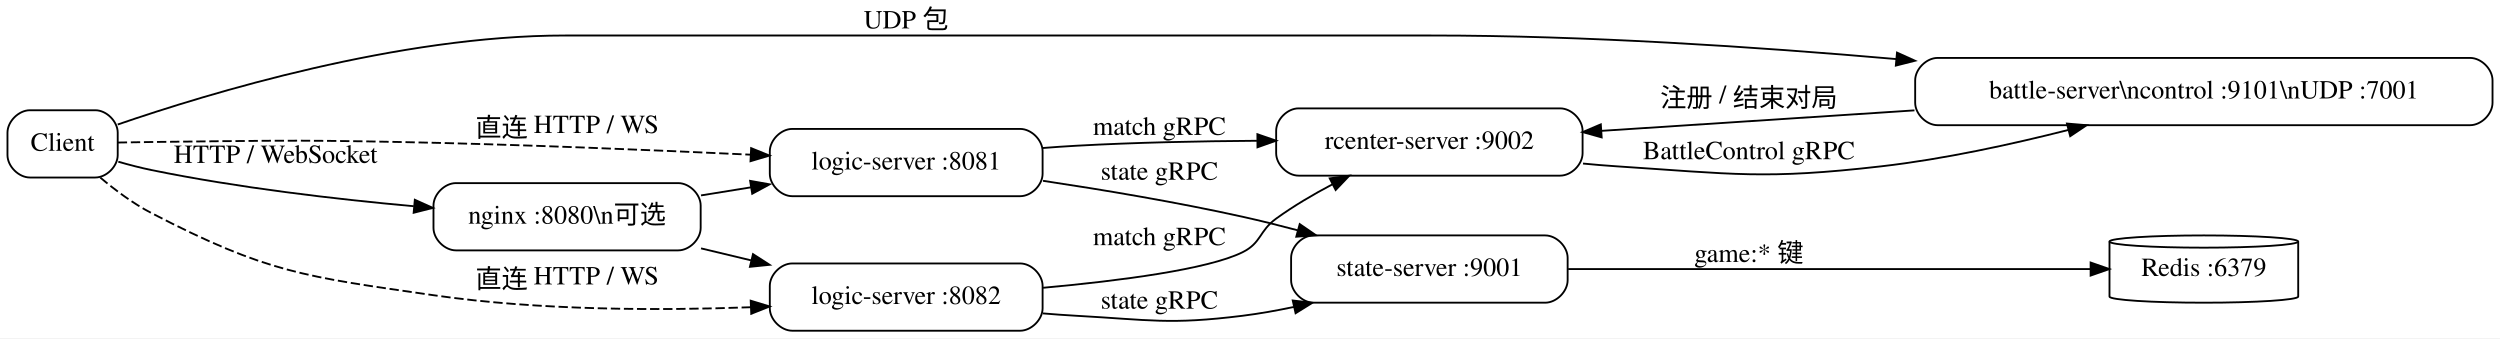
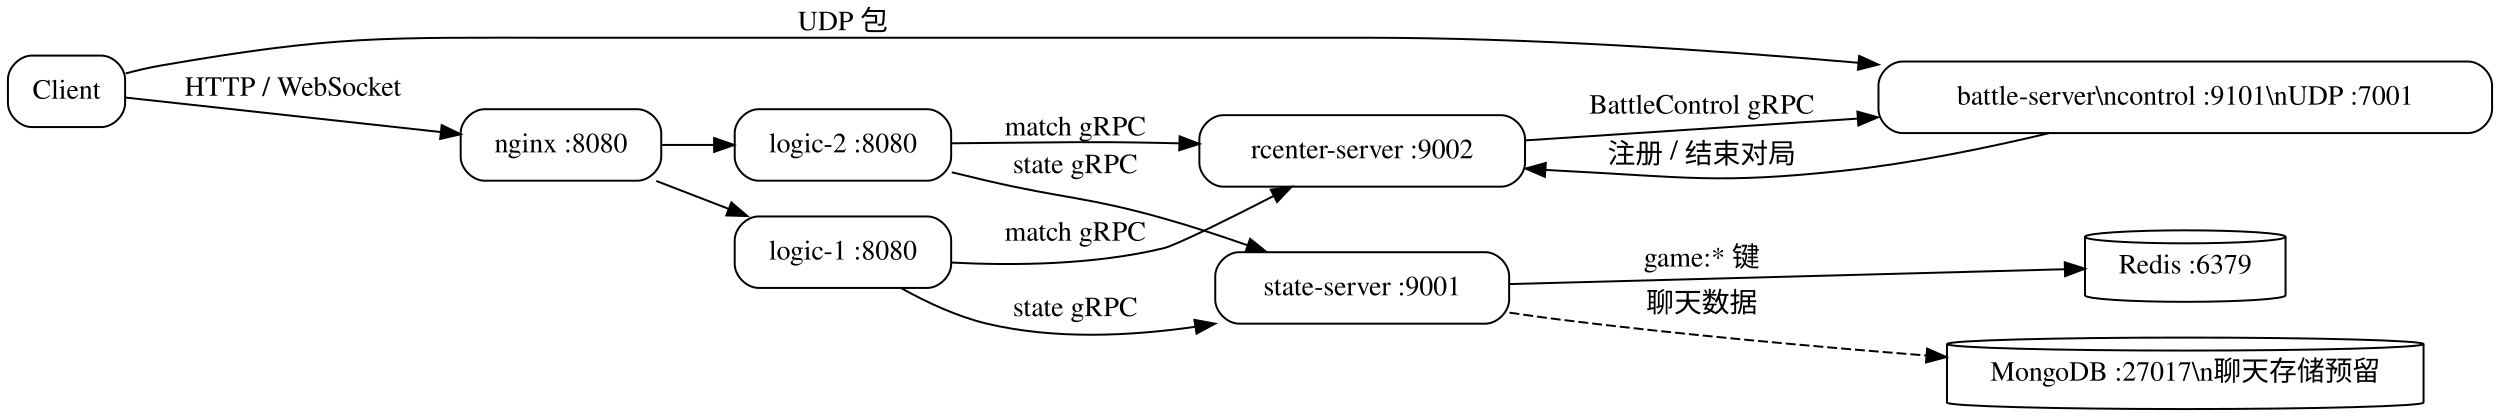
- <svg xmlns="http://www.w3.org/2000/svg" width="1338pt" height="181pt" viewBox="0.00 0.00 1338.00 181.00">
-   <g id="graph0" class="graph" transform="scale(1 1) rotate(0) translate(4 177)">
-     <polygon fill="white" stroke="transparent" points="-4,4 -4,-177 1334,-177 1334,4 -4,4" />
+ <svg xmlns="http://www.w3.org/2000/svg" width="1259pt" height="210pt" viewBox="0.00 0.00 1259.00 210.00">
+   <g id="graph0" class="graph" transform="scale(1 1) rotate(0) translate(4 206)">
+     <polygon fill="white" stroke="transparent" points="-4,4 -4,-206 1255,-206 1255,4 -4,4" />
    <g id="node1" class="node">
-       <path fill="none" stroke="black" d="M47,-118C47,-118 12,-118 12,-118 6,-118 0,-112 0,-106 0,-106 0,-94 0,-94 0,-88 6,-82 12,-82 12,-82 47,-82 47,-82 53,-82 59,-88 59,-94 59,-94 59,-106 59,-106 59,-112 53,-118 47,-118" />
-       <text text-anchor="middle" x="29.5" y="-96.3" font-family="Times,serif" font-size="14.00">Client</text>
+       <path fill="none" stroke="black" d="M47,-178C47,-178 12,-178 12,-178 6,-178 0,-172 0,-166 0,-166 0,-154 0,-154 0,-148 6,-142 12,-142 12,-142 47,-142 47,-142 53,-142 59,-148 59,-154 59,-154 59,-166 59,-166 59,-172 53,-178 47,-178" />
+       <text text-anchor="middle" x="29.5" y="-156.3" font-family="Times,serif" font-size="14.00">Client</text>
    </g>
    <g id="node2" class="node">
-       <path fill="none" stroke="black" d="M359,-79C359,-79 240,-79 240,-79 234,-79 228,-73 228,-67 228,-67 228,-55 228,-55 228,-49 234,-43 240,-43 240,-43 359,-43 359,-43 365,-43 371,-49 371,-55 371,-55 371,-67 371,-67 371,-73 365,-79 359,-79" />
-       <text text-anchor="middle" x="299.5" y="-57.3" font-family="Times,serif" font-size="14.00">nginx
-                 :8080\n可选
-             </text>
+       <path fill="none" stroke="black" d="M317,-151C317,-151 240,-151 240,-151 234,-151 228,-145 228,-139 228,-139 228,-127 228,-127 228,-121 234,-115 240,-115 240,-115 317,-115 317,-115 323,-115 329,-121 329,-127 329,-127 329,-139 329,-139 329,-145 323,-151 317,-151" />
+       <text text-anchor="middle" x="278.5" y="-129.3" font-family="Times,serif" font-size="14.00">nginx :8080</text>
    </g>
    <g id="edge1" class="edge">
-       <path fill="none" stroke="black" d="M59.32,-90.45C65.12,-88.77 71.22,-87.19 77,-86 123.05,-76.55 175.28,-70.44 217.45,-66.63" />
-       <polygon fill="black" stroke="black" points="218.01,-70.09 227.66,-65.73 217.39,-63.12 218.01,-70.09" />
-       <text text-anchor="middle" x="143.5" y="-89.8" font-family="Times,serif" font-size="14.00">HTTP /
-                 WebSocket
-             </text>
+       <path fill="none" stroke="black" d="M59.32,-156.85C98.01,-152.62 167.69,-145 217.91,-139.51" />
+       <polygon fill="black" stroke="black" points="218.44,-142.98 228,-138.41 217.68,-136.02 218.44,-142.98" />
+       <text text-anchor="middle" x="143.5" y="-157.8" font-family="Times,serif" font-size="14.00">HTTP / WebSocket</text>
+     </g>
+     <g id="node9" class="node">
+       <path fill="none" stroke="black" d="M1239,-175C1239,-175 954,-175 954,-175 948,-175 942,-169 942,-163 942,-163 942,-151 942,-151 942,-145 948,-139 954,-139 954,-139 1239,-139 1239,-139 1245,-139 1251,-145 1251,-151 1251,-151 1251,-163 1251,-163 1251,-169 1245,-175 1239,-175" />
+       <text text-anchor="middle" x="1096.5" y="-153.3" font-family="Times,serif" font-size="14.00">battle-server\ncontrol :9101\nUDP :7001</text>
+     </g>
+     <g id="edge12" class="edge">
+       <path fill="none" stroke="black" d="M59.31,-169.03C65.12,-170.58 71.22,-172 77,-173 165.02,-188.21 188.17,-187 277.5,-187 277.5,-187 277.5,-187 683,-187 765.12,-187 856.19,-181.01 931.83,-174.39" />
+       <polygon fill="black" stroke="black" points="932.27,-177.86 941.92,-173.49 931.65,-170.89 932.27,-177.86" />
+       <text text-anchor="middle" x="420.5" y="-190.8" font-family="Times,serif" font-size="14.00">UDP 包</text>
    </g>
    <g id="node3" class="node">
-       <path fill="none" stroke="black" d="M542,-108C542,-108 420,-108 420,-108 414,-108 408,-102 408,-96 408,-96 408,-84 408,-84 408,-78 414,-72 420,-72 420,-72 542,-72 542,-72 548,-72 554,-78 554,-84 554,-84 554,-96 554,-96 554,-102 548,-108 542,-108" />
-       <text text-anchor="middle" x="481" y="-86.3" font-family="Times,serif" font-size="14.00">logic-server
-                 :8081
-             </text>
+       <path fill="none" stroke="black" d="M463,-97C463,-97 378,-97 378,-97 372,-97 366,-91 366,-85 366,-85 366,-73 366,-73 366,-67 372,-61 378,-61 378,-61 463,-61 463,-61 469,-61 475,-67 475,-73 475,-73 475,-85 475,-85 475,-91 469,-97 463,-97" />
+       <text text-anchor="middle" x="420.5" y="-75.3" font-family="Times,serif" font-size="14.00">logic-1 :8080</text>
+     </g>
+     <g id="edge2" class="edge">
+       <path fill="none" stroke="black" d="M326.51,-114.87C338.17,-110.37 350.78,-105.51 362.85,-100.85" />
+       <polygon fill="black" stroke="black" points="364.31,-104.04 372.38,-97.18 361.79,-97.51 364.31,-104.04" />
+     </g>
+     <g id="node4" class="node">
+       <path fill="none" stroke="black" d="M463,-151C463,-151 378,-151 378,-151 372,-151 366,-145 366,-139 366,-139 366,-127 366,-127 366,-121 372,-115 378,-115 378,-115 463,-115 463,-115 469,-115 475,-121 475,-127 475,-127 475,-139 475,-139 475,-145 469,-151 463,-151" />
+       <text text-anchor="middle" x="420.5" y="-129.3" font-family="Times,serif" font-size="14.00">logic-2 :8080</text>
+     </g>
+     <g id="edge3" class="edge">
+       <path fill="none" stroke="black" d="M329.25,-133C337.73,-133 346.63,-133 355.41,-133" />
+       <polygon fill="black" stroke="black" points="355.63,-136.5 365.63,-133 355.63,-129.5 355.63,-136.5" />
+     </g>
+     <g id="node5" class="node">
+       <path fill="none" stroke="black" d="M744,-79C744,-79 620,-79 620,-79 614,-79 608,-73 608,-67 608,-67 608,-55 608,-55 608,-49 614,-43 620,-43 620,-43 744,-43 744,-43 750,-43 756,-49 756,-55 756,-55 756,-67 756,-67 756,-73 750,-79 744,-79" />
+       <text text-anchor="middle" x="682" y="-57.3" font-family="Times,serif" font-size="14.00">state-server :9001</text>
    </g>
    <g id="edge4" class="edge">
-       <path fill="none" stroke="black" stroke-dasharray="5,2" d="M59.02,-100.71C64.96,-100.83 71.19,-100.94 77,-101 136.11,-101.64 150.9,-102.2 210,-101 273.01,-99.72 344.24,-96.75 397.72,-94.22" />
-       <polygon fill="black" stroke="black" points="398.01,-97.71 407.83,-93.74 397.67,-90.72 398.01,-97.71" />
-       <text text-anchor="middle" x="299.5" y="-103.8" font-family="Times,serif" font-size="14.00">直连 HTTP / WS
-             </text>
+       <path fill="none" stroke="black" d="M449.88,-60.87C462.56,-53.81 477.99,-46.57 493,-43 526.82,-34.97 564.88,-36.67 597.86,-41.43" />
+       <polygon fill="black" stroke="black" points="597.5,-44.92 607.92,-43 598.58,-38 597.5,-44.92" />
+       <text text-anchor="middle" x="537.5" y="-46.8" font-family="Times,serif" font-size="14.00">state gRPC</text>
    </g>
-     <g id="node4" class="node">
-       <path fill="none" stroke="black" d="M542,-36C542,-36 420,-36 420,-36 414,-36 408,-30 408,-24 408,-24 408,-12 408,-12 408,-6 414,0 420,0 420,0 542,0 542,0 548,0 554,-6 554,-12 554,-12 554,-24 554,-24 554,-30 548,-36 542,-36" />
-       <text text-anchor="middle" x="481" y="-14.3" font-family="Times,serif" font-size="14.00">logic-server
-                 :8082
-             </text>
+     <g id="node8" class="node">
+       <path fill="none" stroke="black" d="M752,-148C752,-148 612,-148 612,-148 606,-148 600,-142 600,-136 600,-136 600,-124 600,-124 600,-118 606,-112 612,-112 612,-112 752,-112 752,-112 758,-112 764,-118 764,-124 764,-124 764,-136 764,-136 764,-142 758,-148 752,-148" />
+       <text text-anchor="middle" x="682" y="-126.3" font-family="Times,serif" font-size="14.00">rcenter-server :9002</text>
+     </g>
+     <g id="edge8" class="edge">
+       <path fill="none" stroke="black" d="M475,-73.78C506.57,-72.15 547.05,-72.59 582,-81 588.1,-82.47 613.8,-95.22 637.49,-107.35" />
+       <polygon fill="black" stroke="black" points="635.94,-110.49 646.43,-111.95 639.14,-104.26 635.94,-110.49" />
+       <text text-anchor="middle" x="537.5" y="-84.8" font-family="Times,serif" font-size="14.00">match gRPC</text>
    </g>
    <g id="edge5" class="edge">
-       <path fill="none" stroke="black" stroke-dasharray="5,2" d="M49.68,-81.96C57.65,-75.24 67.29,-68.03 77,-63 139.07,-30.86 158.82,-29.01 228,-19 284.31,-10.85 348.43,-10.72 397.91,-12.57" />
-       <polygon fill="black" stroke="black" points="397.78,-16.07 407.92,-12.98 398.07,-9.07 397.78,-16.07" />
-       <text text-anchor="middle" x="299.5" y="-22.8" font-family="Times,serif" font-size="14.00">直连 HTTP / WS
-             </text>
+       <path fill="none" stroke="black" d="M475.33,-119.23C481.28,-117.77 487.26,-116.33 493,-115 532.4,-105.84 543.07,-106.99 582,-96 595.77,-92.12 610.39,-87.32 624.06,-82.55" />
+       <polygon fill="black" stroke="black" points="625.56,-85.73 633.81,-79.08 623.22,-79.13 625.56,-85.73" />
+       <text text-anchor="middle" x="537.5" y="-118.8" font-family="Times,serif" font-size="14.00">state gRPC</text>
    </g>
-     <g id="node8" class="node">
-       <path fill="none" stroke="black" d="M1318,-146C1318,-146 1033,-146 1033,-146 1027,-146 1021,-140 1021,-134 1021,-134 1021,-122 1021,-122 1021,-116 1027,-110 1033,-110 1033,-110 1318,-110 1318,-110 1324,-110 1330,-116 1330,-122 1330,-122 1330,-134 1330,-134 1330,-140 1324,-146 1318,-146" />
-       <text text-anchor="middle" x="1175.5" y="-124.3" font-family="Times,serif" font-size="14.00">battle-server\ncontrol
-                 :9101\nUDP :7001
-             </text>
+     <g id="edge9" class="edge">
+       <path fill="none" stroke="black" d="M475.38,-133.83C481.32,-133.9 487.29,-133.96 493,-134 532.55,-134.28 542.45,-134.8 582,-134 584.56,-133.95 587.15,-133.89 589.77,-133.82" />
+       <polygon fill="black" stroke="black" points="590.07,-137.32 599.97,-133.54 589.87,-130.32 590.07,-137.32" />
+       <text text-anchor="middle" x="537.5" y="-137.8" font-family="Times,serif" font-size="14.00">match gRPC</text>
    </g>
-     <g id="edge13" class="edge">
-       <path fill="none" stroke="black" d="M59.01,-110.37C107.51,-127.05 209.48,-158 298.5,-158 298.5,-158 298.5,-158 762,-158 844.12,-158 935.19,-152.01 1010.83,-145.39" />
-       <polygon fill="black" stroke="black" points="1011.27,-148.86 1020.92,-144.49 1010.65,-141.89 1011.27,-148.86" />
-       <text text-anchor="middle" x="481" y="-161.8" font-family="Times,serif" font-size="14.00">UDP 包</text>
-     </g>
-     <g id="edge2" class="edge">
-       <path fill="none" stroke="black" d="M371.19,-72.42C379.95,-73.84 388.98,-75.29 397.9,-76.74" />
-       <polygon fill="black" stroke="black" points="397.47,-80.21 407.91,-78.35 398.59,-73.3 397.47,-80.21" />
-     </g>
-     <g id="edge3" class="edge">
-       <path fill="none" stroke="black" d="M371.19,-44.07C379.95,-41.97 388.98,-39.81 397.9,-37.67" />
-       <polygon fill="black" stroke="black" points="399,-41 407.91,-35.27 397.36,-34.2 399,-41" />
-     </g>
-     <g id="node5" class="node">
-       <path fill="none" stroke="black" d="M823,-51C823,-51 699,-51 699,-51 693,-51 687,-45 687,-39 687,-39 687,-27 687,-27 687,-21 693,-15 699,-15 699,-15 823,-15 823,-15 829,-15 835,-21 835,-27 835,-27 835,-39 835,-39 835,-45 829,-51 823,-51" />
-       <text text-anchor="middle" x="761" y="-29.3" font-family="Times,serif" font-size="14.00">state-server
-                 :9001
-             </text>
+     <g id="node6" class="node">
+       <path fill="none" stroke="black" d="M1147,-86.73C1147,-88.53 1124.37,-90 1096.5,-90 1068.63,-90 1046,-88.53 1046,-86.73 1046,-86.73 1046,-57.27 1046,-57.27 1046,-55.47 1068.63,-54 1096.5,-54 1124.37,-54 1147,-55.47 1147,-57.27 1147,-57.27 1147,-86.73 1147,-86.73" />
+       <path fill="none" stroke="black" d="M1147,-86.73C1147,-84.92 1124.37,-83.45 1096.5,-83.45 1068.63,-83.45 1046,-84.92 1046,-86.73" />
+       <text text-anchor="middle" x="1096.5" y="-68.3" font-family="Times,serif" font-size="14.00">Redis :6379</text>
    </g>
    <g id="edge6" class="edge">
-       <path fill="none" stroke="black" d="M554.22,-80.23C586.98,-75.31 626.12,-68.73 661,-61 670.61,-58.87 680.68,-56.36 690.55,-53.73" />
-       <polygon fill="black" stroke="black" points="691.61,-57.07 700.34,-51.07 689.77,-50.31 691.61,-57.07" />
-       <text text-anchor="middle" x="616.5" y="-80.8" font-family="Times,serif" font-size="14.00">state gRPC</text>
+       <path fill="none" stroke="black" d="M756.27,-62.95C835.98,-65.08 961.89,-68.44 1035.82,-70.41" />
+       <polygon fill="black" stroke="black" points="1035.81,-73.91 1045.9,-70.68 1035.99,-66.91 1035.81,-73.91" />
+       <text text-anchor="middle" x="853" y="-71.8" font-family="Times,serif" font-size="14.00">game:* 键</text>
    </g>
    <g id="node7" class="node">
-       <path fill="none" stroke="black" d="M831,-119C831,-119 691,-119 691,-119 685,-119 679,-113 679,-107 679,-107 679,-95 679,-95 679,-89 685,-83 691,-83 691,-83 831,-83 831,-83 837,-83 843,-89 843,-95 843,-95 843,-107 843,-107 843,-113 837,-119 831,-119" />
-       <text text-anchor="middle" x="761" y="-97.3" font-family="Times,serif" font-size="14.00">rcenter-server
-                 :9002
-             </text>
-     </g>
-     <g id="edge9" class="edge">
-       <path fill="none" stroke="black" d="M554.17,-97.79C560.19,-98.26 566.2,-98.68 572,-99 603.48,-100.74 637.96,-101.45 668.71,-101.66" />
-       <polygon fill="black" stroke="black" points="668.96,-105.16 678.98,-101.71 669,-98.16 668.96,-105.16" />
-       <text text-anchor="middle" x="616.5" y="-104.8" font-family="Times,serif" font-size="14.00">match gRPC
-             </text>
+       <path fill="none" stroke="black" d="M1216.5,-32.73C1216.5,-34.53 1162.71,-36 1096.5,-36 1030.29,-36 976.5,-34.53 976.5,-32.73 976.5,-32.73 976.5,-3.27 976.5,-3.27 976.5,-1.47 1030.29,0 1096.5,0 1162.71,0 1216.5,-1.47 1216.5,-3.27 1216.5,-3.27 1216.5,-32.73 1216.5,-32.73" />
+       <path fill="none" stroke="black" d="M1216.5,-32.73C1216.5,-30.92 1162.71,-29.45 1096.5,-29.45 1030.29,-29.45 976.5,-30.92 976.5,-32.73" />
+       <text text-anchor="middle" x="1096.5" y="-14.3" font-family="Times,serif" font-size="14.00">MongoDB :27017\n聊天存储预留</text>
    </g>
    <g id="edge7" class="edge">
-       <path fill="none" stroke="black" d="M554.15,-9.27C560.18,-8.76 566.19,-8.32 572,-8 611.5,-5.81 621.75,-3.12 661,-8 669.98,-9.12 679.31,-10.78 688.5,-12.73" />
-       <polygon fill="black" stroke="black" points="687.87,-16.18 698.39,-14.95 689.4,-9.35 687.87,-16.18" />
-       <text text-anchor="middle" x="616.5" y="-11.8" font-family="Times,serif" font-size="14.00">state gRPC</text>
+       <path fill="none" stroke="black" stroke-dasharray="5,2" d="M756.17,-48.55C764.86,-47.25 773.62,-46.04 782,-45 842.35,-37.53 909.49,-31.46 966.11,-26.97" />
+       <polygon fill="black" stroke="black" points="966.49,-30.45 976.19,-26.18 965.95,-23.47 966.49,-30.45" />
+       <text text-anchor="middle" x="853" y="-48.8" font-family="Times,serif" font-size="14.00">聊天数据</text>
+     </g>
+     <g id="edge11" class="edge">
+       <path fill="none" stroke="black" d="M764,-135.3C811.7,-138.42 873.79,-142.49 931.31,-146.25" />
+       <polygon fill="black" stroke="black" points="931.41,-149.77 941.62,-146.93 931.87,-142.78 931.41,-149.77" />
+       <text text-anchor="middle" x="853" y="-148.8" font-family="Times,serif" font-size="14.00">BattleControl gRPC</text>
    </g>
    <g id="edge10" class="edge">
-       <path fill="none" stroke="black" d="M554.25,-22.98C595.44,-26.73 642.45,-32.83 661,-42 671.14,-47.02 669.84,-53.36 679,-60 688.28,-66.72 698.82,-72.93 709.16,-78.38" />
-       <polygon fill="black" stroke="black" points="707.66,-81.54 718.16,-82.97 710.84,-75.31 707.66,-81.54" />
-       <text text-anchor="middle" x="616.5" y="-45.8" font-family="Times,serif" font-size="14.00">match gRPC</text>
-     </g>
-     <g id="node6" class="node">
-       <path fill="none" stroke="black" d="M1226,-47.73C1226,-49.53 1203.37,-51 1175.5,-51 1147.63,-51 1125,-49.53 1125,-47.73 1125,-47.73 1125,-18.27 1125,-18.27 1125,-16.47 1147.63,-15 1175.5,-15 1203.37,-15 1226,-16.47 1226,-18.27 1226,-18.27 1226,-47.73 1226,-47.73" />
-       <path fill="none" stroke="black" d="M1226,-47.73C1226,-45.92 1203.37,-44.45 1175.5,-44.45 1147.63,-44.45 1125,-45.92 1125,-47.73" />
-       <text text-anchor="middle" x="1175.5" y="-29.3" font-family="Times,serif" font-size="14.00">Redis :6379
-             </text>
-     </g>
-     <g id="edge8" class="edge">
-       <path fill="none" stroke="black" d="M835.27,-33C914.98,-33 1040.89,-33 1114.82,-33" />
-       <polygon fill="black" stroke="black" points="1114.9,-36.5 1124.9,-33 1114.9,-29.5 1114.9,-36.5" />
-       <text text-anchor="middle" x="932" y="-36.8" font-family="Times,serif" font-size="14.00">game:* 键</text>
-     </g>
-     <g id="edge12" class="edge">
-       <path fill="none" stroke="black" d="M843.23,-89.47C849.23,-88.88 855.21,-88.38 861,-88 923.98,-83.88 940.3,-80.79 1003,-88 1036.3,-91.83 1072.53,-99.72 1103.08,-107.48" />
-       <polygon fill="black" stroke="black" points="1102.23,-110.88 1112.78,-109.99 1103.98,-104.1 1102.23,-110.88" />
-       <text text-anchor="middle" x="932" y="-91.8" font-family="Times,serif" font-size="14.00">BattleControl
-                 gRPC
-             </text>
-     </g>
-     <g id="edge11" class="edge">
-       <path fill="none" stroke="black" d="M1020.62,-117.93C964.3,-114.24 902.4,-110.19 853.28,-106.98" />
-       <polygon fill="black" stroke="black" points="853.21,-103.46 843,-106.3 852.75,-110.45 853.21,-103.46" />
-       <text text-anchor="middle" x="932" y="-119.8" font-family="Times,serif" font-size="14.00">注册 / 结束对局
-             </text>
+       <path fill="none" stroke="black" d="M1028.02,-138.97C996.64,-131.49 958.68,-123.7 924,-120 861.24,-113.31 845.03,-116.82 782,-120 779.47,-120.13 776.91,-120.27 774.32,-120.43" />
+       <polygon fill="black" stroke="black" points="773.99,-116.95 764.26,-121.13 774.48,-123.93 773.99,-116.95" />
+       <text text-anchor="middle" x="853" y="-123.8" font-family="Times,serif" font-size="14.00">注册 / 结束对局</text>
    </g>
  </g>
</svg>
